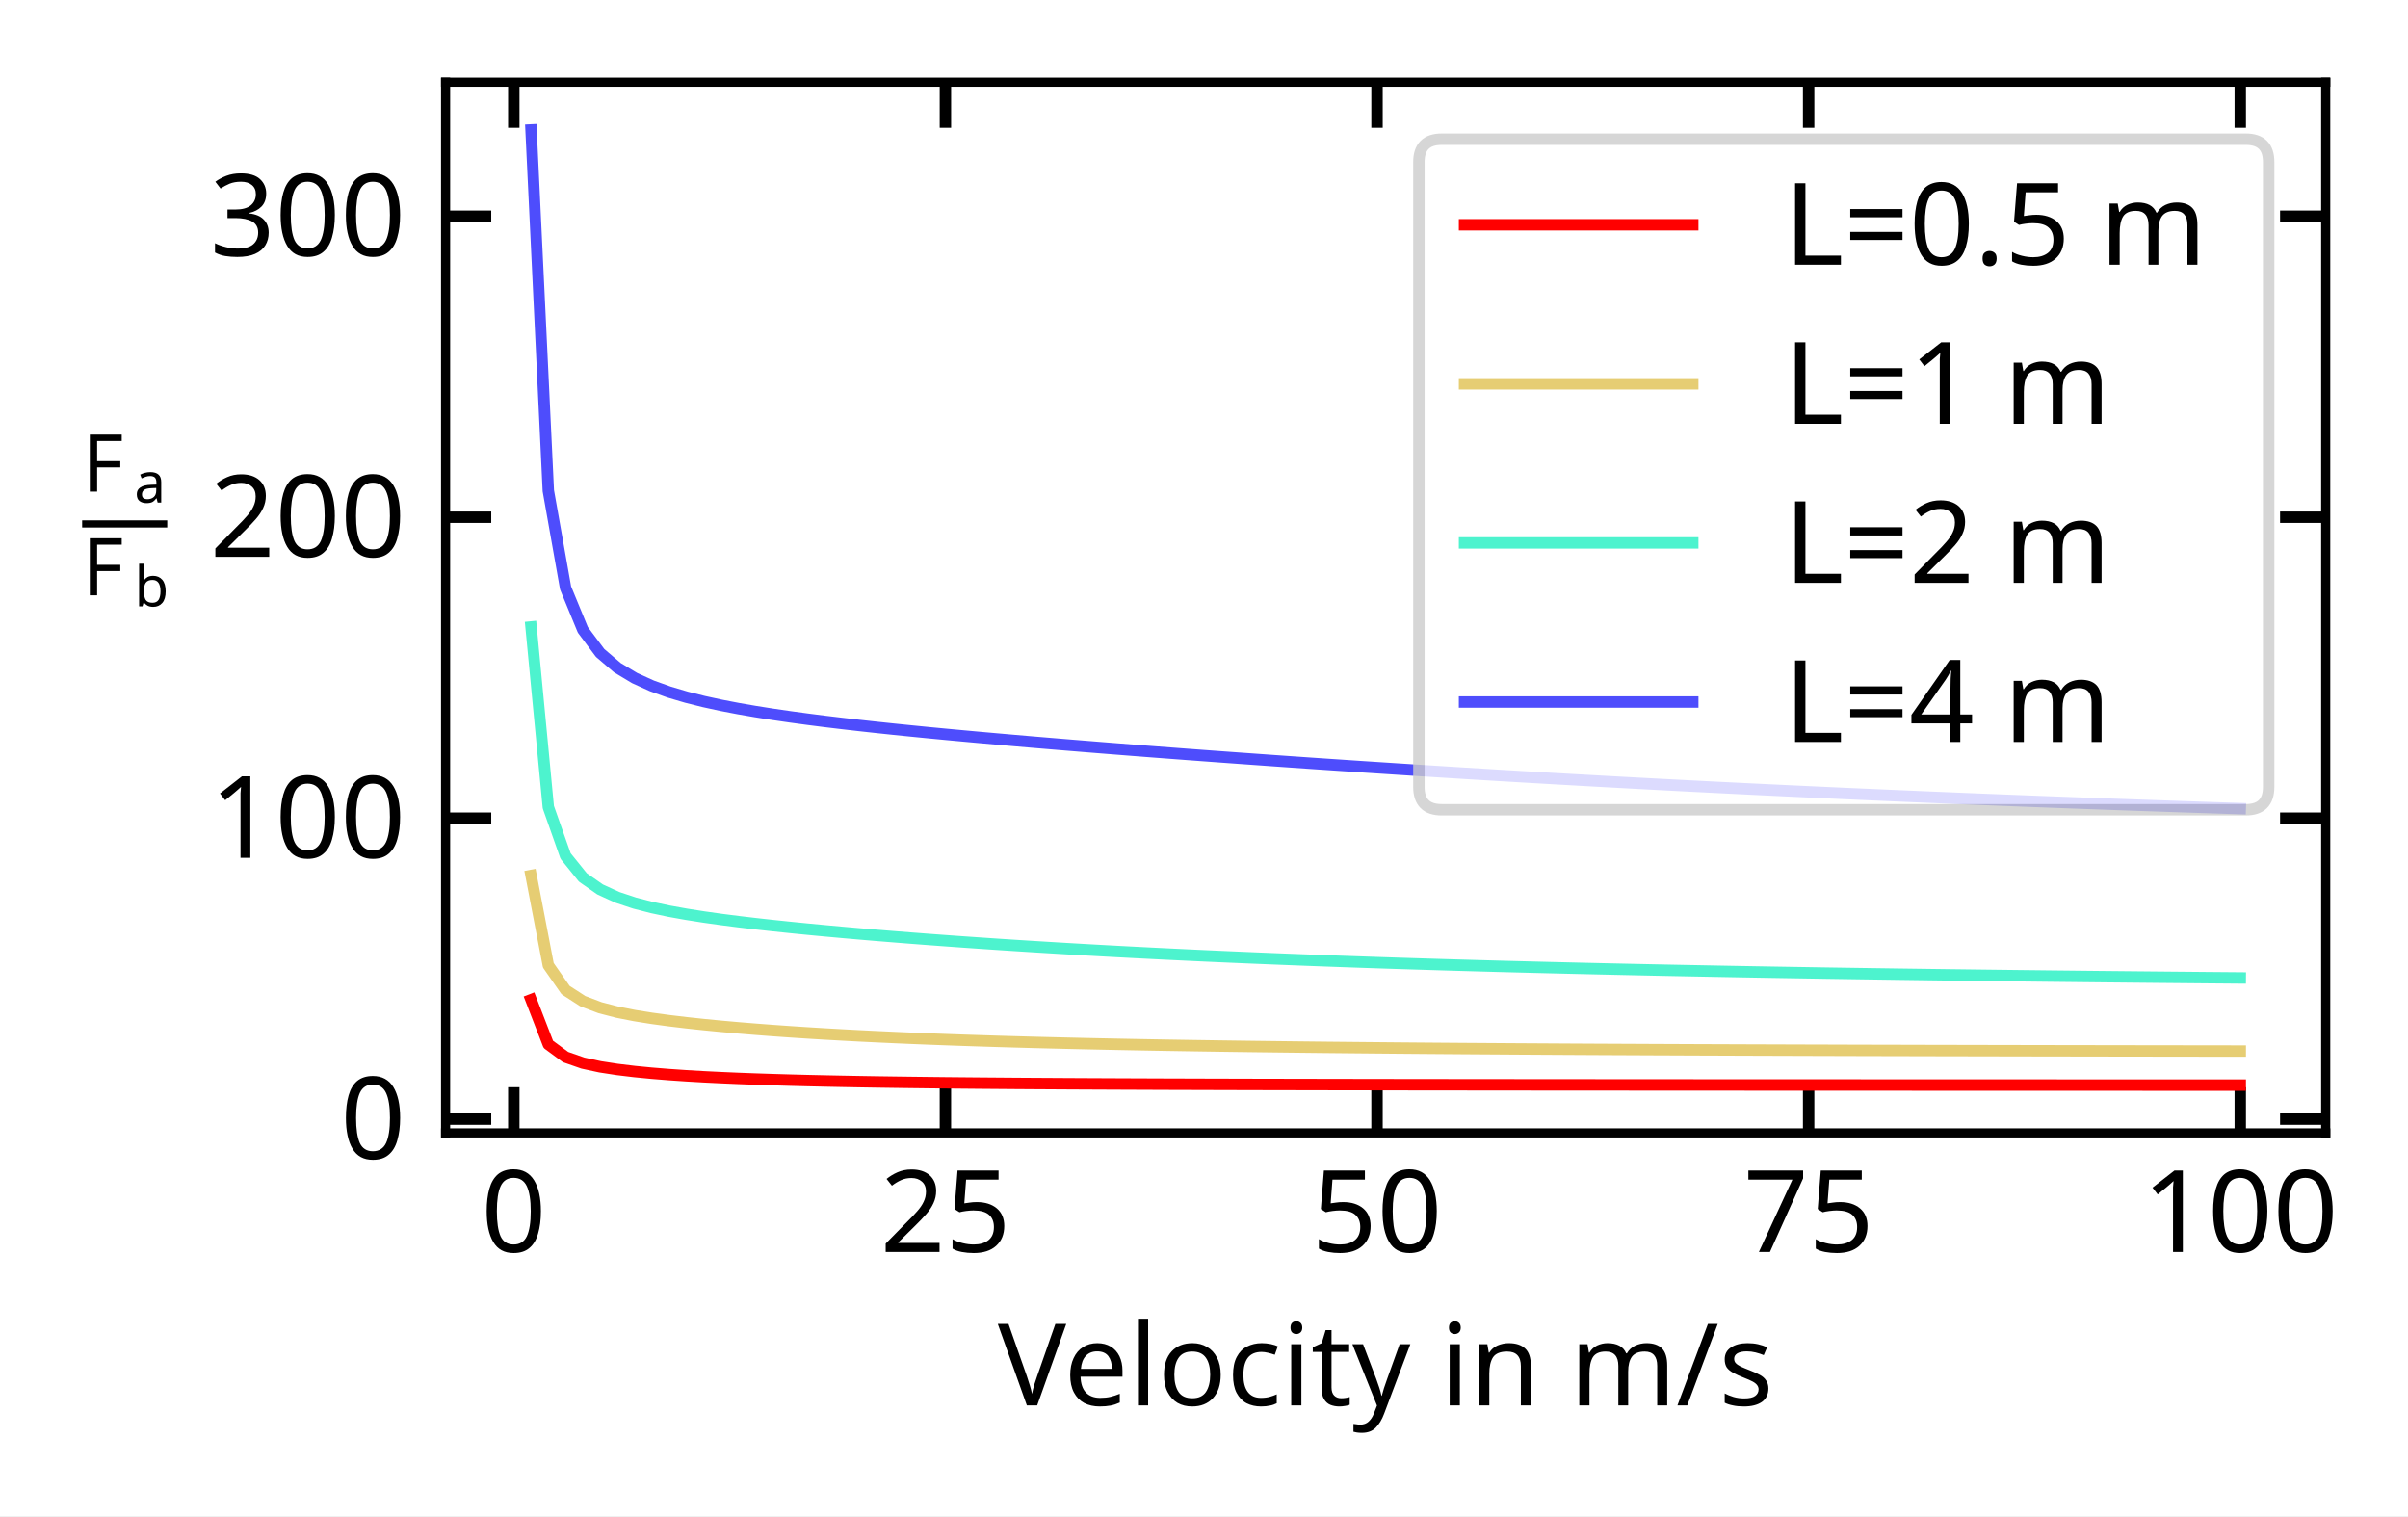
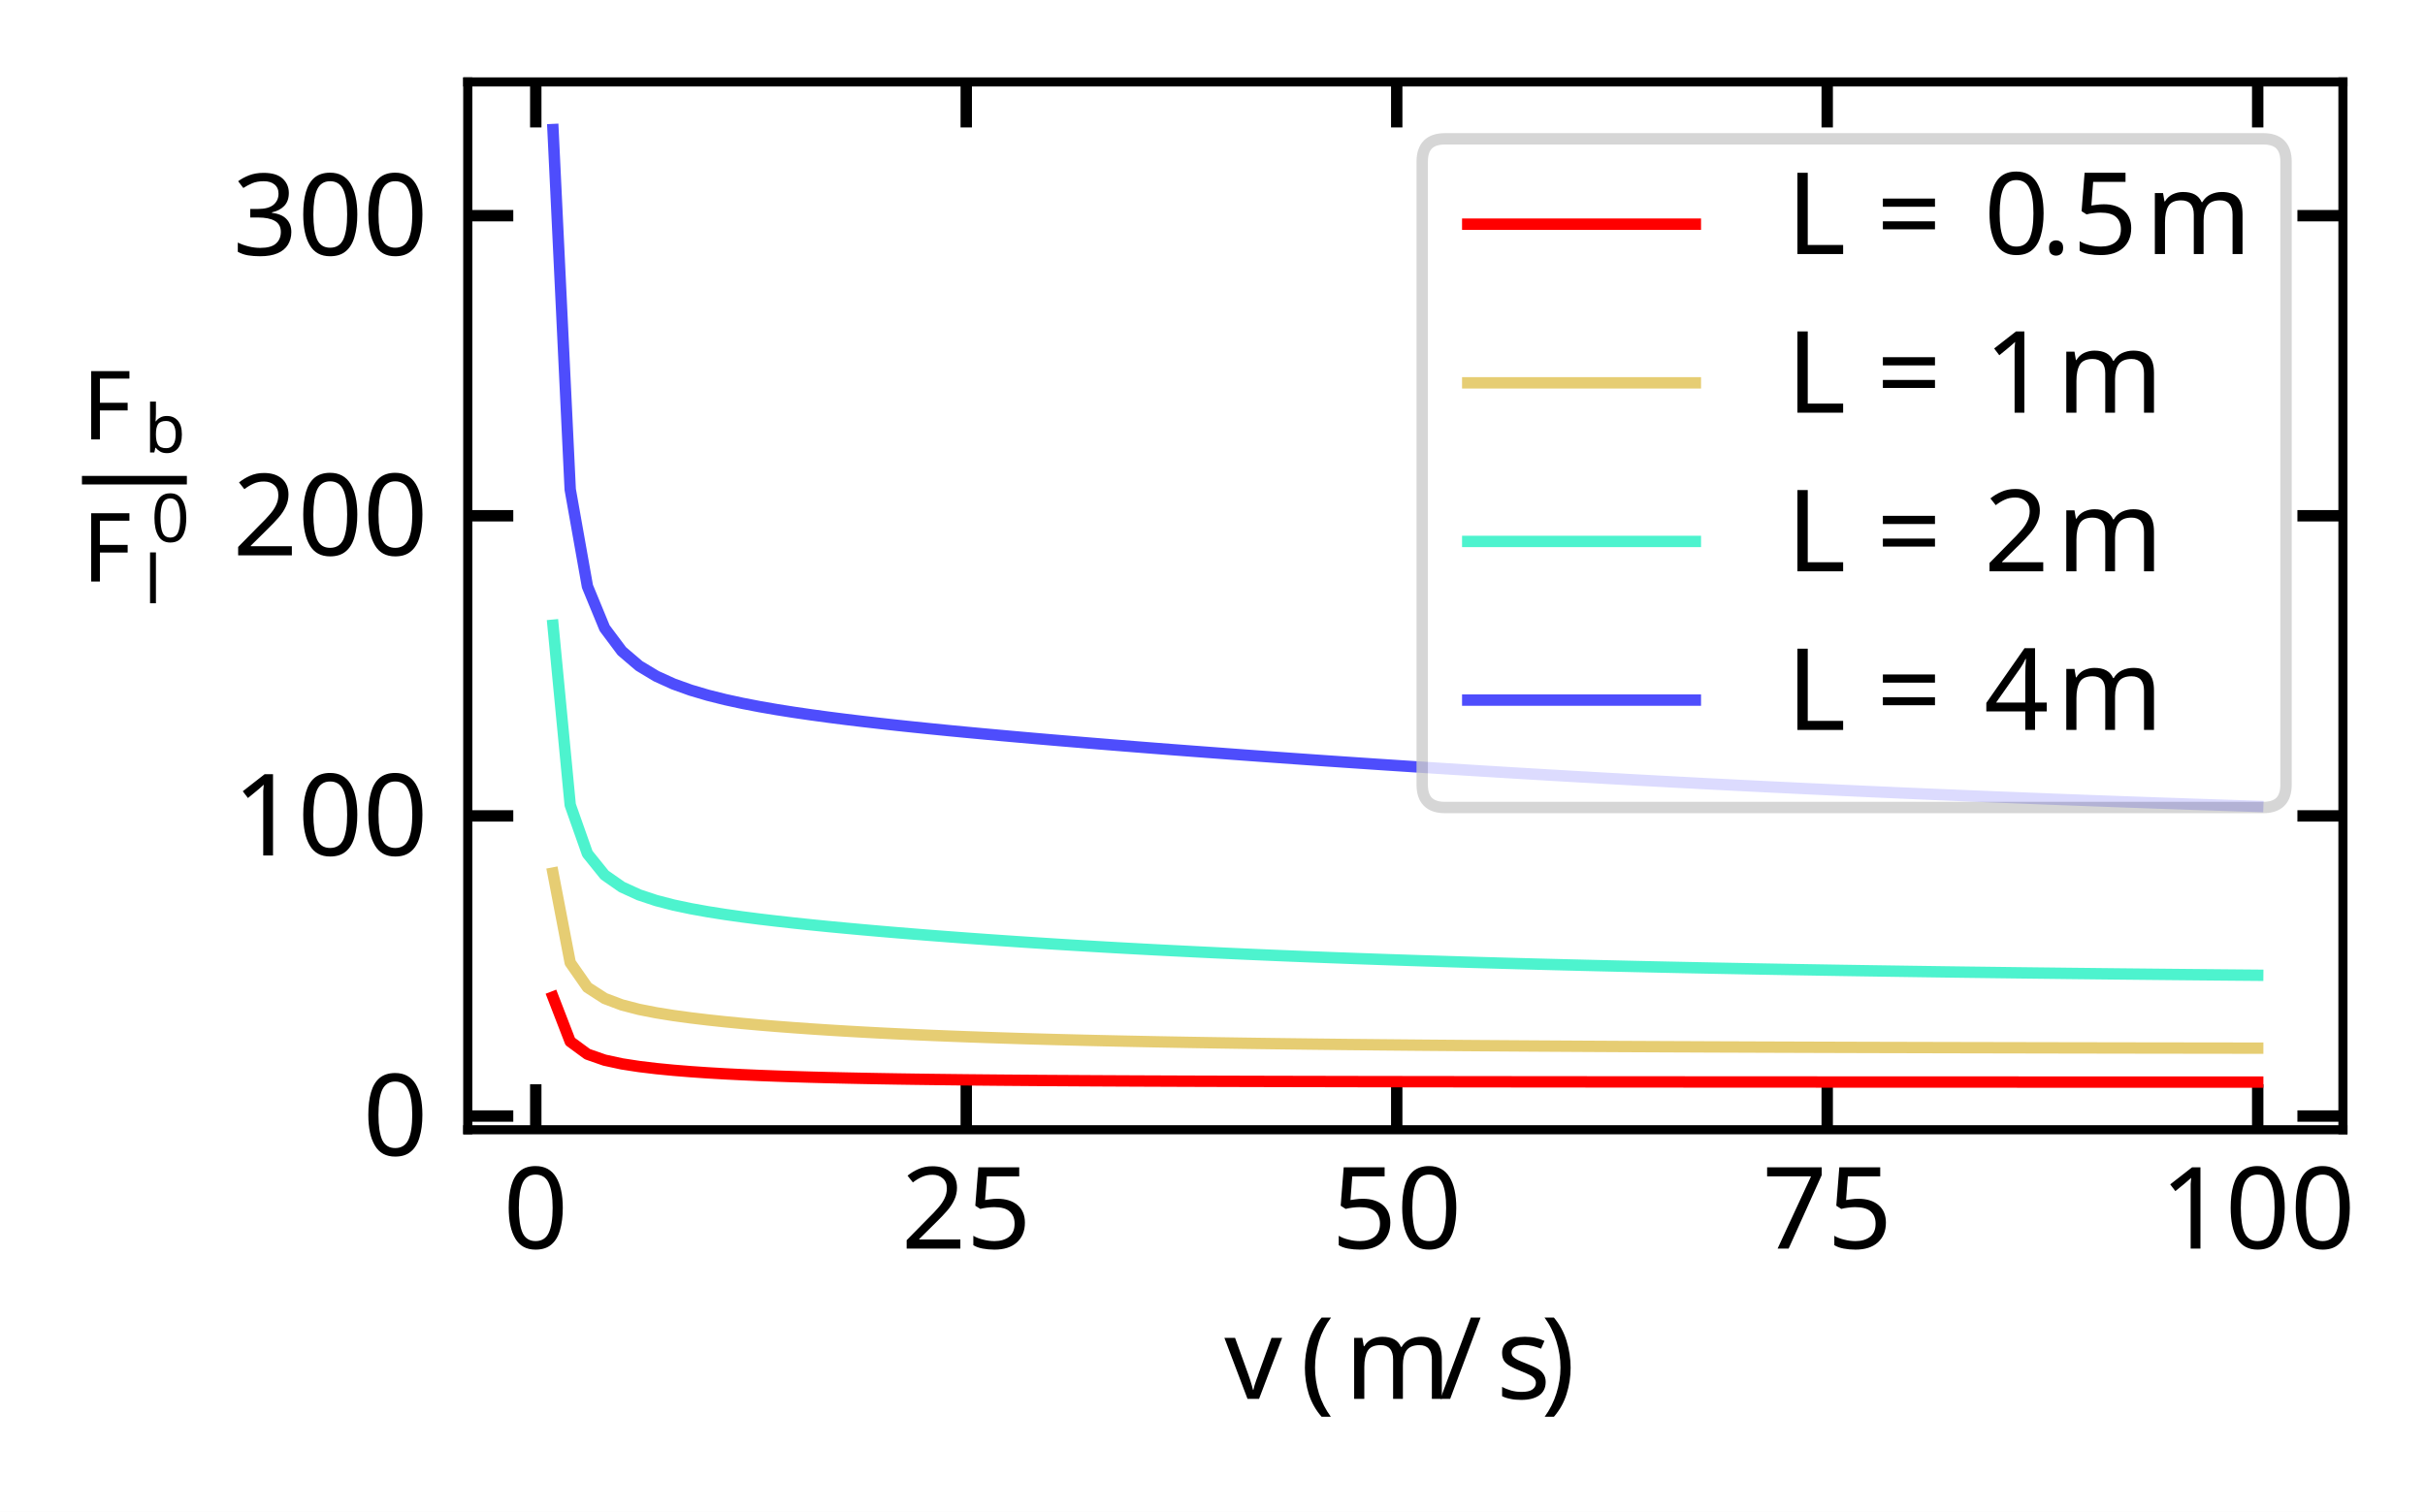
- <svg xmlns="http://www.w3.org/2000/svg" xmlns:xlink="http://www.w3.org/1999/xlink" width="211.025pt" height="132.863pt" viewBox="0 0 211.025 132.863" version="1.1">
+ <svg xmlns="http://www.w3.org/2000/svg" xmlns:xlink="http://www.w3.org/1999/xlink" width="213.075pt" height="132.863pt" viewBox="0 0 213.075 132.863" version="1.1">
  <defs>
    <style type="text/css">*{stroke-linejoin: round; stroke-linecap: butt}</style>
  </defs>
  <g id="figure_1">
    <g id="patch_1">
-       <path d="M 0 132.863  L 211.025 132.863  L 211.025 0  L 0 0  z " style="fill: #ffffff" />
+       <path d="M 0 132.863  L 213.075 132.863  L 213.075 0  L 0 0  z " style="fill: #ffffff" />
    </g>
    <g id="axes_1">
      <g id="patch_2">
-         <path d="M 39.05 99.282  L 203.814 99.282  L 203.814 7.2  L 39.05 7.2  z " style="fill: #ffffff" />
+         <path d="M 41.1 99.282  L 205.864 99.282  L 205.864 7.2  L 41.1 7.2  z " style="fill: #ffffff" />
      </g>
      <g id="matplotlib.axis_1">
        <g id="xtick_1">
          <g id="line2d_1">
            <defs>
-               <path id="m4954f20a17" d="M 0 0  L 0 -4  " style="stroke: #000000" />
-             </defs>
-             <g>
-               <use xlink:href="#m4954f20a17" x="45.026" y="99.282" style="stroke: #000000" />
+               <path id="m10efab54a3" d="M 0 0  L 0 -4  " style="stroke: #000000" />
+             </defs>
+             <g>
+               <use xlink:href="#m10efab54a3" x="47.076" y="99.282" style="stroke: #000000" />
            </g>
          </g>
          <g id="line2d_2">
            <defs>
-               <path id="m7620660b77" d="M 0 0  L 0 4  " style="stroke: #000000" />
-             </defs>
-             <g>
-               <use xlink:href="#m7620660b77" x="45.026" y="7.2" style="stroke: #000000" />
+               <path id="m03decdb013" d="M 0 0  L 0 4  " style="stroke: #000000" />
+             </defs>
+             <g>
+               <use xlink:href="#m03decdb013" x="47.076" y="7.2" style="stroke: #000000" />
            </g>
          </g>
          <g id="text_1">
-             <text style="font-size: 10px; font-family: 'NewComputerModern'; text-anchor: middle" x="45.026" y="109.722" transform="rotate(-0 45.02628 109.7223)">0</text>
+             <text style="font-size: 10px; font-family: 'NewComputerModern'; text-anchor: middle" x="47.076" y="109.722" transform="rotate(-0 47.07628 109.7223)">0</text>
          </g>
        </g>
        <g id="xtick_2">
          <g id="line2d_3">
            <g>
-               <use xlink:href="#m4954f20a17" x="82.851" y="99.282" style="stroke: #000000" />
+               <use xlink:href="#m10efab54a3" x="84.901" y="99.282" style="stroke: #000000" />
            </g>
          </g>
          <g id="line2d_4">
            <g>
-               <use xlink:href="#m7620660b77" x="82.851" y="7.2" style="stroke: #000000" />
+               <use xlink:href="#m03decdb013" x="84.901" y="7.2" style="stroke: #000000" />
            </g>
          </g>
          <g id="text_2">
-             <text style="font-size: 10px; font-family: 'NewComputerModern'; text-anchor: middle" x="82.851" y="109.722" transform="rotate(-0 82.85084 109.7223)">25</text>
+             <text style="font-size: 10px; font-family: 'NewComputerModern'; text-anchor: middle" x="84.901" y="109.722" transform="rotate(-0 84.90084 109.7223)">25</text>
          </g>
        </g>
        <g id="xtick_3">
          <g id="line2d_5">
            <g>
-               <use xlink:href="#m4954f20a17" x="120.675" y="99.282" style="stroke: #000000" />
+               <use xlink:href="#m10efab54a3" x="122.725" y="99.282" style="stroke: #000000" />
            </g>
          </g>
          <g id="line2d_6">
            <g>
-               <use xlink:href="#m7620660b77" x="120.675" y="7.2" style="stroke: #000000" />
+               <use xlink:href="#m03decdb013" x="122.725" y="7.2" style="stroke: #000000" />
            </g>
          </g>
          <g id="text_3">
-             <text style="font-size: 10px; font-family: 'NewComputerModern'; text-anchor: middle" x="120.675" y="109.722" transform="rotate(-0 120.6754 109.7223)">50</text>
+             <text style="font-size: 10px; font-family: 'NewComputerModern'; text-anchor: middle" x="122.725" y="109.722" transform="rotate(-0 122.7254 109.7223)">50</text>
          </g>
        </g>
        <g id="xtick_4">
          <g id="line2d_7">
            <g>
-               <use xlink:href="#m4954f20a17" x="158.5" y="99.282" style="stroke: #000000" />
+               <use xlink:href="#m10efab54a3" x="160.55" y="99.282" style="stroke: #000000" />
            </g>
          </g>
          <g id="line2d_8">
            <g>
-               <use xlink:href="#m7620660b77" x="158.5" y="7.2" style="stroke: #000000" />
+               <use xlink:href="#m03decdb013" x="160.55" y="7.2" style="stroke: #000000" />
            </g>
          </g>
          <g id="text_4">
-             <text style="font-size: 10px; font-family: 'NewComputerModern'; text-anchor: middle" x="158.5" y="109.722" transform="rotate(-0 158.5 109.7223)">75</text>
+             <text style="font-size: 10px; font-family: 'NewComputerModern'; text-anchor: middle" x="160.55" y="109.722" transform="rotate(-0 160.55 109.7223)">75</text>
          </g>
        </g>
        <g id="xtick_5">
          <g id="line2d_9">
            <g>
-               <use xlink:href="#m4954f20a17" x="196.325" y="99.282" style="stroke: #000000" />
+               <use xlink:href="#m10efab54a3" x="198.375" y="99.282" style="stroke: #000000" />
            </g>
          </g>
          <g id="line2d_10">
            <g>
-               <use xlink:href="#m7620660b77" x="196.325" y="7.2" style="stroke: #000000" />
+               <use xlink:href="#m03decdb013" x="198.375" y="7.2" style="stroke: #000000" />
            </g>
          </g>
          <g id="text_5">
-             <text style="font-size: 10px; font-family: 'NewComputerModern'; text-anchor: middle" x="196.325" y="109.722" transform="rotate(-0 196.3245 109.7223)">100</text>
+             <text style="font-size: 10px; font-family: 'NewComputerModern'; text-anchor: middle" x="198.375" y="109.722" transform="rotate(-0 198.3745 109.7223)">100</text>
          </g>
        </g>
        <g id="text_6">
-           <text style="font-size: 10px; font-family: 'NewComputerModern'; text-anchor: middle" x="121.432" y="123.163" transform="rotate(-0 121.4319 123.1629)">Velocity in m/s</text>
+           <g transform="translate(107.5819 123.1629)">
+             <text>
+               <tspan x="0" y="-0.234" style="font-size: 10px; font-family: 'NewComputerModern Math'">v</tspan>
+               <tspan x="6.668" y="-0.234" style="font-size: 10px; font-family: 'NewComputerModern Math'">(</tspan>
+               <tspan x="10.558" y="-0.234" style="font-size: 10px; font-family: 'NewComputerModern Math'">m</tspan>
+               <tspan x="18.888" y="-0.234" style="font-size: 10px; font-family: 'NewComputerModern Math'">/</tspan>
+               <tspan x="23.888" y="-0.234" style="font-size: 10px; font-family: 'NewComputerModern Math'">s</tspan>
+               <tspan x="27.828" y="-0.234" style="font-size: 10px; font-family: 'NewComputerModern Math'">)</tspan>
+             </text>
+           </g>
        </g>
      </g>
      <g id="matplotlib.axis_2">
        <g id="ytick_1">
          <g id="line2d_11">
            <defs>
-               <path id="mbffdbc1b56" d="M 0 0  L 4 0  " style="stroke: #000000" />
-             </defs>
-             <g>
-               <use xlink:href="#mbffdbc1b56" x="39.05" y="98.076" style="stroke: #000000" />
+               <path id="mae13fb648f" d="M 0 0  L 4 0  " style="stroke: #000000" />
+             </defs>
+             <g>
+               <use xlink:href="#mae13fb648f" x="41.1" y="98.076" style="stroke: #000000" />
            </g>
          </g>
          <g id="line2d_12">
            <defs>
-               <path id="mef7782302b" d="M 0 0  L -4 0  " style="stroke: #000000" />
-             </defs>
-             <g>
-               <use xlink:href="#mef7782302b" x="203.814" y="98.076" style="stroke: #000000" />
+               <path id="m1623877716" d="M 0 0  L -4 0  " style="stroke: #000000" />
+             </defs>
+             <g>
+               <use xlink:href="#m1623877716" x="205.864" y="98.076" style="stroke: #000000" />
            </g>
          </g>
          <g id="text_7">
-             <text style="font-size: 10px; font-family: 'NewComputerModern'; text-anchor: end" x="35.55" y="101.547" transform="rotate(-0 35.55 101.5465)">0</text>
+             <text style="font-size: 10px; font-family: 'NewComputerModern'; text-anchor: end" x="37.6" y="101.547" transform="rotate(-0 37.6 101.5465)">0</text>
          </g>
        </g>
        <g id="ytick_2">
          <g id="line2d_13">
            <g>
-               <use xlink:href="#mbffdbc1b56" x="39.05" y="71.702" style="stroke: #000000" />
+               <use xlink:href="#mae13fb648f" x="41.1" y="71.702" style="stroke: #000000" />
            </g>
          </g>
          <g id="line2d_14">
            <g>
-               <use xlink:href="#mef7782302b" x="203.814" y="71.702" style="stroke: #000000" />
+               <use xlink:href="#m1623877716" x="205.864" y="71.702" style="stroke: #000000" />
            </g>
          </g>
          <g id="text_8">
-             <text style="font-size: 10px; font-family: 'NewComputerModern'; text-anchor: end" x="35.55" y="75.173" transform="rotate(-0 35.55 75.17255)">100</text>
+             <text style="font-size: 10px; font-family: 'NewComputerModern'; text-anchor: end" x="37.6" y="75.173" transform="rotate(-0 37.6 75.17255)">100</text>
          </g>
        </g>
        <g id="ytick_3">
          <g id="line2d_15">
            <g>
-               <use xlink:href="#mbffdbc1b56" x="39.05" y="45.328" style="stroke: #000000" />
+               <use xlink:href="#mae13fb648f" x="41.1" y="45.328" style="stroke: #000000" />
            </g>
          </g>
          <g id="line2d_16">
            <g>
-               <use xlink:href="#mef7782302b" x="203.814" y="45.328" style="stroke: #000000" />
+               <use xlink:href="#m1623877716" x="205.864" y="45.328" style="stroke: #000000" />
            </g>
          </g>
          <g id="text_9">
-             <text style="font-size: 10px; font-family: 'NewComputerModern'; text-anchor: end" x="35.55" y="48.799" transform="rotate(-0 35.55 48.79855)">200</text>
+             <text style="font-size: 10px; font-family: 'NewComputerModern'; text-anchor: end" x="37.6" y="48.799" transform="rotate(-0 37.6 48.79855)">200</text>
          </g>
        </g>
        <g id="ytick_4">
          <g id="line2d_17">
            <g>
-               <use xlink:href="#mbffdbc1b56" x="39.05" y="18.954" style="stroke: #000000" />
+               <use xlink:href="#mae13fb648f" x="41.1" y="18.954" style="stroke: #000000" />
            </g>
          </g>
          <g id="line2d_18">
            <g>
-               <use xlink:href="#mef7782302b" x="203.814" y="18.954" style="stroke: #000000" />
+               <use xlink:href="#m1623877716" x="205.864" y="18.954" style="stroke: #000000" />
            </g>
          </g>
          <g id="text_10">
-             <text style="font-size: 10px; font-family: 'NewComputerModern'; text-anchor: end" x="35.55" y="22.425" transform="rotate(-0 35.55 22.42455)">300</text>
+             <text style="font-size: 10px; font-family: 'NewComputerModern'; text-anchor: end" x="37.6" y="22.425" transform="rotate(-0 37.6 22.42455)">300</text>
          </g>
        </g>
        <g id="text_11">
-           <g transform="translate(7.2 48.14085)">
-             <text>
-               <tspan x="0" y="-5.056" style="font-size: 7px; font-family: 'NewComputerModern Math'">F</tspan>
-               <tspan x="0" y="4.031" style="font-size: 7px; font-family: 'NewComputerModern Math'">F</tspan>
-               <tspan x="4.571" y="-4.092" style="font-size: 4.9px; font-family: 'NewComputerModern Math'">a</tspan>
-               <tspan x="4.571" y="4.995" style="font-size: 4.9px; font-family: 'NewComputerModern Math'">b</tspan>
-               <tspan x="8.706" y="-0.155" style="font-size: 10px; font-family: 'NewComputerModern'"> </tspan>
-               <tspan x="12.036" y="-0.155" style="font-size: 10px; font-family: 'NewComputerModern'"> </tspan>
-               <tspan x="15.366" y="-0.155" style="font-size: 10px; font-family: 'NewComputerModern'"> </tspan>
-             </text>
-             <rect x="0" y="-2.538" width="7.456" height="0.625" />
+           <g transform="translate(7.2 44.72085)">
+             <text>
+               <tspan x="0" y="-6.105" style="font-size: 8.4px; font-family: 'NewComputerModern Math'">F</tspan>
+               <tspan x="0" y="6.384" style="font-size: 8.4px; font-family: 'NewComputerModern Math'">F</tspan>
+               <tspan x="5.485" y="-4.96" style="font-size: 5.88px; font-family: 'NewComputerModern Math'">b</tspan>
+               <tspan x="5.485" y="8.293" style="font-size: 5.88px; font-family: 'NewComputerModern Math'">l</tspan>
+               <tspan x="6.088" y="2.894" style="font-size: 5.88px; font-family: 'NewComputerModern Math'">0</tspan>
+               <tspan x="10.719" y="-0.265" style="font-size: 12px; font-family: 'NewComputerModern'"> </tspan>
+               <tspan x="14.715" y="-0.265" style="font-size: 12px; font-family: 'NewComputerModern'"> </tspan>
+               <tspan x="18.711" y="-0.265" style="font-size: 12px; font-family: 'NewComputerModern'"> </tspan>
+             </text>
+             <rect x="0" y="-2.898" width="9.219" height="0.75" />
          </g>
        </g>
      </g>
      <g id="line2d_19">
-         <path d="M 46.539 87.615  L 48.052 91.527  L 49.565 92.639  L 51.078 93.166  L 52.591 93.493  L 54.104 93.726  L 55.617 93.908  L 57.13 94.055  L 58.643 94.177  L 60.156 94.281  L 61.669 94.369  L 63.182 94.444  L 64.695 94.51  L 66.208 94.567  L 67.721 94.617  L 69.234 94.662  L 70.747 94.701  L 72.26 94.735  L 73.773 94.766  L 75.286 94.794  L 76.799 94.819  L 78.312 94.841  L 79.825 94.861  L 81.338 94.879  L 82.851 94.896  L 84.364 94.91  L 85.877 94.924  L 87.39 94.936  L 88.903 94.948  L 90.416 94.958  L 91.929 94.967  L 93.442 94.976  L 94.955 94.984  L 96.468 94.991  L 97.981 94.998  L 99.494 95.004  L 101.007 95.01  L 102.52 95.016  L 104.033 95.02  L 105.546 95.025  L 107.059 95.029  L 108.572 95.033  L 110.085 95.037  L 111.598 95.04  L 113.11 95.043  L 114.623 95.046  L 116.136 95.049  L 117.649 95.052  L 119.162 95.054  L 120.675 95.056  L 122.188 95.059  L 123.701 95.061  L 125.214 95.062  L 126.727 95.064  L 128.24 95.066  L 129.753 95.067  L 131.266 95.069  L 132.779 95.07  L 134.292 95.072  L 135.805 95.073  L 137.318 95.074  L 138.831 95.075  L 140.344 95.076  L 141.857 95.077  L 143.37 95.078  L 144.883 95.079  L 146.396 95.08  L 147.909 95.081  L 149.422 95.082  L 150.935 95.082  L 152.448 95.083  L 153.961 95.084  L 155.474 95.084  L 156.987 95.085  L 158.5 95.086  L 160.013 95.086  L 161.526 95.087  L 163.039 95.087  L 164.552 95.088  L 166.065 95.088  L 167.578 95.089  L 169.091 95.089  L 170.604 95.09  L 172.117 95.09  L 173.63 95.091  L 175.143 95.091  L 176.656 95.092  L 178.169 95.092  L 179.682 95.092  L 181.195 95.093  L 182.708 95.093  L 184.221 95.094  L 185.734 95.094  L 187.247 95.094  L 188.76 95.095  L 190.273 95.095  L 191.786 95.095  L 193.299 95.096  L 194.812 95.096  L 196.325 95.096  " clip-path="url(#pd77b42b13f)" style="fill: none; stroke: #ff0000; stroke-linecap: square" />
+         <path d="M 48.589 87.615  L 50.102 91.527  L 51.615 92.639  L 53.128 93.166  L 54.641 93.493  L 56.154 93.726  L 57.667 93.908  L 59.18 94.055  L 60.693 94.177  L 62.206 94.281  L 63.719 94.369  L 65.232 94.444  L 66.745 94.51  L 68.258 94.567  L 69.771 94.617  L 71.284 94.662  L 72.797 94.701  L 74.31 94.735  L 75.823 94.766  L 77.336 94.794  L 78.849 94.819  L 80.362 94.841  L 81.875 94.861  L 83.388 94.879  L 84.901 94.896  L 86.414 94.91  L 87.927 94.924  L 89.44 94.936  L 90.953 94.948  L 92.466 94.958  L 93.979 94.967  L 95.492 94.976  L 97.005 94.984  L 98.518 94.991  L 100.031 94.998  L 101.544 95.004  L 103.057 95.01  L 104.57 95.016  L 106.083 95.02  L 107.596 95.025  L 109.109 95.029  L 110.622 95.033  L 112.135 95.037  L 113.648 95.04  L 115.16 95.043  L 116.673 95.046  L 118.186 95.049  L 119.699 95.052  L 121.212 95.054  L 122.725 95.056  L 124.238 95.059  L 125.751 95.061  L 127.264 95.062  L 128.777 95.064  L 130.29 95.066  L 131.803 95.067  L 133.316 95.069  L 134.829 95.07  L 136.342 95.072  L 137.855 95.073  L 139.368 95.074  L 140.881 95.075  L 142.394 95.076  L 143.907 95.077  L 145.42 95.078  L 146.933 95.079  L 148.446 95.08  L 149.959 95.081  L 151.472 95.082  L 152.985 95.082  L 154.498 95.083  L 156.011 95.084  L 157.524 95.084  L 159.037 95.085  L 160.55 95.086  L 162.063 95.086  L 163.576 95.087  L 165.089 95.087  L 166.602 95.088  L 168.115 95.088  L 169.628 95.089  L 171.141 95.089  L 172.654 95.09  L 174.167 95.09  L 175.68 95.091  L 177.193 95.091  L 178.706 95.092  L 180.219 95.092  L 181.732 95.092  L 183.245 95.093  L 184.758 95.093  L 186.271 95.094  L 187.784 95.094  L 189.297 95.094  L 190.81 95.095  L 192.323 95.095  L 193.836 95.095  L 195.349 95.096  L 196.862 95.096  L 198.375 95.096  " clip-path="url(#p438505c56c)" style="fill: none; stroke: #ff0000; stroke-linecap: square" />
      </g>
      <g id="line2d_20">
-         <path d="M 46.539 76.725  L 48.052 84.596  L 49.565 86.766  L 51.078 87.743  L 52.591 88.314  L 54.104 88.706  L 55.617 89.003  L 57.13 89.245  L 58.643 89.451  L 60.156 89.632  L 61.669 89.794  L 63.182 89.941  L 64.695 90.076  L 66.208 90.2  L 67.721 90.315  L 69.234 90.422  L 70.747 90.521  L 72.26 90.613  L 73.773 90.699  L 75.286 90.78  L 76.799 90.854  L 78.312 90.924  L 79.825 90.99  L 81.338 91.051  L 82.851 91.108  L 84.364 91.162  L 85.877 91.212  L 87.39 91.26  L 88.903 91.304  L 90.416 91.346  L 91.929 91.385  L 93.442 91.422  L 94.955 91.457  L 96.468 91.49  L 97.981 91.521  L 99.494 91.551  L 101.007 91.579  L 102.52 91.605  L 104.033 91.63  L 105.546 91.653  L 107.059 91.676  L 108.572 91.697  L 110.085 91.717  L 111.598 91.736  L 113.11 91.754  L 114.623 91.771  L 116.136 91.788  L 117.649 91.803  L 119.162 91.818  L 120.675 91.832  L 122.188 91.846  L 123.701 91.859  L 125.214 91.871  L 126.727 91.883  L 128.24 91.894  L 129.753 91.904  L 131.266 91.914  L 132.779 91.924  L 134.292 91.933  L 135.805 91.942  L 137.318 91.951  L 138.831 91.959  L 140.344 91.967  L 141.857 91.974  L 143.37 91.981  L 144.883 91.988  L 146.396 91.994  L 147.909 92.001  L 149.422 92.007  L 150.935 92.012  L 152.448 92.018  L 153.961 92.023  L 155.474 92.028  L 156.987 92.033  L 158.5 92.038  L 160.013 92.042  L 161.526 92.047  L 163.039 92.051  L 164.552 92.055  L 166.065 92.058  L 167.578 92.062  L 169.091 92.066  L 170.604 92.069  L 172.117 92.072  L 173.63 92.075  L 175.143 92.078  L 176.656 92.081  L 178.169 92.084  L 179.682 92.087  L 181.195 92.089  L 182.708 92.092  L 184.221 92.094  L 185.734 92.097  L 187.247 92.099  L 188.76 92.101  L 190.273 92.103  L 191.786 92.105  L 193.299 92.107  L 194.812 92.109  L 196.325 92.111  " clip-path="url(#pd77b42b13f)" style="fill: none; stroke: #e6cd73; stroke-linecap: square" />
+         <path d="M 48.589 76.725  L 50.102 84.596  L 51.615 86.766  L 53.128 87.743  L 54.641 88.314  L 56.154 88.706  L 57.667 89.003  L 59.18 89.245  L 60.693 89.451  L 62.206 89.632  L 63.719 89.794  L 65.232 89.941  L 66.745 90.076  L 68.258 90.2  L 69.771 90.315  L 71.284 90.422  L 72.797 90.521  L 74.31 90.613  L 75.823 90.699  L 77.336 90.78  L 78.849 90.854  L 80.362 90.924  L 81.875 90.99  L 83.388 91.051  L 84.901 91.108  L 86.414 91.162  L 87.927 91.212  L 89.44 91.26  L 90.953 91.304  L 92.466 91.346  L 93.979 91.385  L 95.492 91.422  L 97.005 91.457  L 98.518 91.49  L 100.031 91.521  L 101.544 91.551  L 103.057 91.579  L 104.57 91.605  L 106.083 91.63  L 107.596 91.653  L 109.109 91.676  L 110.622 91.697  L 112.135 91.717  L 113.648 91.736  L 115.16 91.754  L 116.673 91.771  L 118.186 91.788  L 119.699 91.803  L 121.212 91.818  L 122.725 91.832  L 124.238 91.846  L 125.751 91.859  L 127.264 91.871  L 128.777 91.883  L 130.29 91.894  L 131.803 91.904  L 133.316 91.914  L 134.829 91.924  L 136.342 91.933  L 137.855 91.942  L 139.368 91.951  L 140.881 91.959  L 142.394 91.967  L 143.907 91.974  L 145.42 91.981  L 146.933 91.988  L 148.446 91.994  L 149.959 92.001  L 151.472 92.007  L 152.985 92.012  L 154.498 92.018  L 156.011 92.023  L 157.524 92.028  L 159.037 92.033  L 160.55 92.038  L 162.063 92.042  L 163.576 92.047  L 165.089 92.051  L 166.602 92.055  L 168.115 92.058  L 169.628 92.062  L 171.141 92.066  L 172.654 92.069  L 174.167 92.072  L 175.68 92.075  L 177.193 92.078  L 178.706 92.081  L 180.219 92.084  L 181.732 92.087  L 183.245 92.089  L 184.758 92.092  L 186.271 92.094  L 187.784 92.097  L 189.297 92.099  L 190.81 92.101  L 192.323 92.103  L 193.836 92.105  L 195.349 92.107  L 196.862 92.109  L 198.375 92.111  " clip-path="url(#p438505c56c)" style="fill: none; stroke: #e6cd73; stroke-linecap: square" />
      </g>
      <g id="line2d_21">
-         <path d="M 46.539 54.945  L 48.052 70.734  L 49.565 75.019  L 51.078 76.895  L 52.591 77.95  L 54.104 78.642  L 55.617 79.144  L 57.13 79.534  L 58.643 79.854  L 60.156 80.125  L 61.669 80.363  L 63.182 80.576  L 64.695 80.77  L 66.208 80.949  L 67.721 81.117  L 69.234 81.275  L 70.747 81.426  L 72.26 81.569  L 73.773 81.707  L 75.286 81.84  L 76.799 81.968  L 78.312 82.091  L 79.825 82.211  L 81.338 82.327  L 82.851 82.439  L 84.364 82.548  L 85.877 82.653  L 87.39 82.756  L 88.903 82.855  L 90.416 82.951  L 91.929 83.044  L 93.442 83.135  L 94.955 83.223  L 96.468 83.308  L 97.981 83.39  L 99.494 83.47  L 101.007 83.547  L 102.52 83.622  L 104.033 83.695  L 105.546 83.766  L 107.059 83.834  L 108.572 83.9  L 110.085 83.964  L 111.598 84.026  L 113.11 84.086  L 114.623 84.145  L 116.136 84.201  L 117.649 84.256  L 119.162 84.309  L 120.675 84.361  L 122.188 84.411  L 123.701 84.459  L 125.214 84.506  L 126.727 84.552  L 128.24 84.596  L 129.753 84.639  L 131.266 84.681  L 132.779 84.721  L 134.292 84.76  L 135.805 84.798  L 137.318 84.835  L 138.831 84.871  L 140.344 84.906  L 141.857 84.94  L 143.37 84.973  L 144.883 85.005  L 146.396 85.036  L 147.909 85.066  L 149.422 85.095  L 150.935 85.124  L 152.448 85.152  L 153.961 85.179  L 155.474 85.205  L 156.987 85.23  L 158.5 85.255  L 160.013 85.28  L 161.526 85.303  L 163.039 85.326  L 164.552 85.348  L 166.065 85.37  L 167.578 85.391  L 169.091 85.412  L 170.604 85.432  L 172.117 85.451  L 173.63 85.47  L 175.143 85.489  L 176.656 85.507  L 178.169 85.524  L 179.682 85.542  L 181.195 85.558  L 182.708 85.575  L 184.221 85.591  L 185.734 85.606  L 187.247 85.621  L 188.76 85.636  L 190.273 85.65  L 191.786 85.664  L 193.299 85.678  L 194.812 85.691  L 196.325 85.704  " clip-path="url(#pd77b42b13f)" style="fill: none; stroke: #4df3ce; stroke-linecap: square" />
+         <path d="M 48.589 54.945  L 50.102 70.734  L 51.615 75.019  L 53.128 76.895  L 54.641 77.95  L 56.154 78.642  L 57.667 79.144  L 59.18 79.534  L 60.693 79.854  L 62.206 80.125  L 63.719 80.363  L 65.232 80.576  L 66.745 80.77  L 68.258 80.949  L 69.771 81.117  L 71.284 81.275  L 72.797 81.426  L 74.31 81.569  L 75.823 81.707  L 77.336 81.84  L 78.849 81.968  L 80.362 82.091  L 81.875 82.211  L 83.388 82.327  L 84.901 82.439  L 86.414 82.548  L 87.927 82.653  L 89.44 82.756  L 90.953 82.855  L 92.466 82.951  L 93.979 83.044  L 95.492 83.135  L 97.005 83.223  L 98.518 83.308  L 100.031 83.39  L 101.544 83.47  L 103.057 83.547  L 104.57 83.622  L 106.083 83.695  L 107.596 83.766  L 109.109 83.834  L 110.622 83.9  L 112.135 83.964  L 113.648 84.026  L 115.16 84.086  L 116.673 84.145  L 118.186 84.201  L 119.699 84.256  L 121.212 84.309  L 122.725 84.361  L 124.238 84.411  L 125.751 84.459  L 127.264 84.506  L 128.777 84.552  L 130.29 84.596  L 131.803 84.639  L 133.316 84.681  L 134.829 84.721  L 136.342 84.76  L 137.855 84.798  L 139.368 84.835  L 140.881 84.871  L 142.394 84.906  L 143.907 84.94  L 145.42 84.973  L 146.933 85.005  L 148.446 85.036  L 149.959 85.066  L 151.472 85.095  L 152.985 85.124  L 154.498 85.152  L 156.011 85.179  L 157.524 85.205  L 159.037 85.23  L 160.55 85.255  L 162.063 85.28  L 163.576 85.303  L 165.089 85.326  L 166.602 85.348  L 168.115 85.37  L 169.628 85.391  L 171.141 85.412  L 172.654 85.432  L 174.167 85.451  L 175.68 85.47  L 177.193 85.489  L 178.706 85.507  L 180.219 85.524  L 181.732 85.542  L 183.245 85.558  L 184.758 85.575  L 186.271 85.591  L 187.784 85.606  L 189.297 85.621  L 190.81 85.636  L 192.323 85.65  L 193.836 85.664  L 195.349 85.678  L 196.862 85.691  L 198.375 85.704  " clip-path="url(#p438505c56c)" style="fill: none; stroke: #4df3ce; stroke-linecap: square" />
      </g>
      <g id="line2d_22">
-         <path d="M 46.539 11.386  L 48.052 43.01  L 49.565 51.526  L 51.078 55.198  L 52.591 57.221  L 54.104 58.513  L 55.617 59.424  L 57.13 60.11  L 58.643 60.653  L 60.156 61.1  L 61.669 61.479  L 63.182 61.808  L 64.695 62.1  L 66.208 62.362  L 67.721 62.601  L 69.234 62.821  L 70.747 63.027  L 72.26 63.22  L 73.773 63.402  L 75.286 63.576  L 76.799 63.743  L 78.312 63.903  L 79.825 64.057  L 81.338 64.207  L 82.851 64.352  L 84.364 64.493  L 85.877 64.631  L 87.39 64.766  L 88.903 64.899  L 90.416 65.029  L 91.929 65.156  L 93.442 65.282  L 94.955 65.405  L 96.468 65.527  L 97.981 65.647  L 99.494 65.766  L 101.007 65.883  L 102.52 65.998  L 104.033 66.112  L 105.546 66.225  L 107.059 66.336  L 108.572 66.446  L 110.085 66.554  L 111.598 66.662  L 113.11 66.768  L 114.623 66.873  L 116.136 66.976  L 117.649 67.078  L 119.162 67.18  L 120.675 67.279  L 122.188 67.378  L 123.701 67.476  L 125.214 67.572  L 126.727 67.667  L 128.24 67.761  L 129.753 67.853  L 131.266 67.945  L 132.779 68.035  L 134.292 68.124  L 135.805 68.212  L 137.318 68.298  L 138.831 68.384  L 140.344 68.468  L 141.857 68.551  L 143.37 68.633  L 144.883 68.714  L 146.396 68.794  L 147.909 68.873  L 149.422 68.95  L 150.935 69.027  L 152.448 69.102  L 153.961 69.176  L 155.474 69.249  L 156.987 69.321  L 158.5 69.392  L 160.013 69.462  L 161.526 69.531  L 163.039 69.599  L 164.552 69.666  L 166.065 69.732  L 167.578 69.797  L 169.091 69.861  L 170.604 69.924  L 172.117 69.986  L 173.63 70.048  L 175.143 70.108  L 176.656 70.167  L 178.169 70.226  L 179.682 70.283  L 181.195 70.34  L 182.708 70.396  L 184.221 70.451  L 185.734 70.505  L 187.247 70.559  L 188.76 70.611  L 190.273 70.663  L 191.786 70.714  L 193.299 70.764  L 194.812 70.814  L 196.325 70.863  " clip-path="url(#pd77b42b13f)" style="fill: none; stroke: #4e4dfc; stroke-linecap: square" />
+         <path d="M 48.589 11.386  L 50.102 43.01  L 51.615 51.526  L 53.128 55.198  L 54.641 57.221  L 56.154 58.513  L 57.667 59.424  L 59.18 60.11  L 60.693 60.653  L 62.206 61.1  L 63.719 61.479  L 65.232 61.808  L 66.745 62.1  L 68.258 62.362  L 69.771 62.601  L 71.284 62.821  L 72.797 63.027  L 74.31 63.22  L 75.823 63.402  L 77.336 63.576  L 78.849 63.743  L 80.362 63.903  L 81.875 64.057  L 83.388 64.207  L 84.901 64.352  L 86.414 64.493  L 87.927 64.631  L 89.44 64.766  L 90.953 64.899  L 92.466 65.029  L 93.979 65.156  L 95.492 65.282  L 97.005 65.405  L 98.518 65.527  L 100.031 65.647  L 101.544 65.766  L 103.057 65.883  L 104.57 65.998  L 106.083 66.112  L 107.596 66.225  L 109.109 66.336  L 110.622 66.446  L 112.135 66.554  L 113.648 66.662  L 115.16 66.768  L 116.673 66.873  L 118.186 66.976  L 119.699 67.078  L 121.212 67.18  L 122.725 67.279  L 124.238 67.378  L 125.751 67.476  L 127.264 67.572  L 128.777 67.667  L 130.29 67.761  L 131.803 67.853  L 133.316 67.945  L 134.829 68.035  L 136.342 68.124  L 137.855 68.212  L 139.368 68.298  L 140.881 68.384  L 142.394 68.468  L 143.907 68.551  L 145.42 68.633  L 146.933 68.714  L 148.446 68.794  L 149.959 68.873  L 151.472 68.95  L 152.985 69.027  L 154.498 69.102  L 156.011 69.176  L 157.524 69.249  L 159.037 69.321  L 160.55 69.392  L 162.063 69.462  L 163.576 69.531  L 165.089 69.599  L 166.602 69.666  L 168.115 69.732  L 169.628 69.797  L 171.141 69.861  L 172.654 69.924  L 174.167 69.986  L 175.68 70.048  L 177.193 70.108  L 178.706 70.167  L 180.219 70.226  L 181.732 70.283  L 183.245 70.34  L 184.758 70.396  L 186.271 70.451  L 187.784 70.505  L 189.297 70.559  L 190.81 70.611  L 192.323 70.663  L 193.836 70.714  L 195.349 70.764  L 196.862 70.814  L 198.375 70.863  " clip-path="url(#p438505c56c)" style="fill: none; stroke: #4e4dfc; stroke-linecap: square" />
      </g>
      <g id="patch_3">
-         <path d="M 39.05 99.282  L 39.05 7.2  " style="fill: none; stroke: #000000; stroke-width: 0.8; stroke-linejoin: miter; stroke-linecap: square" />
+         <path d="M 41.1 99.282  L 41.1 7.2  " style="fill: none; stroke: #000000; stroke-width: 0.8; stroke-linejoin: miter; stroke-linecap: square" />
      </g>
      <g id="patch_4">
-         <path d="M 203.814 99.282  L 203.814 7.2  " style="fill: none; stroke: #000000; stroke-width: 0.8; stroke-linejoin: miter; stroke-linecap: square" />
+         <path d="M 205.864 99.282  L 205.864 7.2  " style="fill: none; stroke: #000000; stroke-width: 0.8; stroke-linejoin: miter; stroke-linecap: square" />
      </g>
      <g id="patch_5">
-         <path d="M 39.05 99.282  L 203.814 99.282  " style="fill: none; stroke: #000000; stroke-width: 0.8; stroke-linejoin: miter; stroke-linecap: square" />
+         <path d="M 41.1 99.282  L 205.864 99.282  " style="fill: none; stroke: #000000; stroke-width: 0.8; stroke-linejoin: miter; stroke-linecap: square" />
      </g>
      <g id="patch_6">
-         <path d="M 39.05 7.2  L 203.814 7.2  " style="fill: none; stroke: #000000; stroke-width: 0.8; stroke-linejoin: miter; stroke-linecap: square" />
+         <path d="M 41.1 7.2  L 205.864 7.2  " style="fill: none; stroke: #000000; stroke-width: 0.8; stroke-linejoin: miter; stroke-linecap: square" />
      </g>
      <g id="legend_1">
        <g id="patch_7">
-           <path d="M 126.345 70.963  L 196.814 70.963  Q 198.814 70.963 198.814 68.963  L 198.814 14.2  Q 198.814 12.2 196.814 12.2  L 126.345 12.2  Q 124.345 12.2 124.345 14.2  L 124.345 68.963  Q 124.345 70.963 126.345 70.963  z " style="fill: #ffffff; opacity: 0.8; stroke: #cccccc; stroke-linejoin: miter" />
+           <path d="M 126.964 70.963  L 198.864 70.963  Q 200.864 70.963 200.864 68.963  L 200.864 14.2  Q 200.864 12.2 198.864 12.2  L 126.964 12.2  Q 124.964 12.2 124.964 14.2  L 124.964 68.963  Q 124.964 70.963 126.964 70.963  z " style="fill: #ffffff; opacity: 0.8; stroke: #cccccc; stroke-linejoin: miter" />
        </g>
        <g id="line2d_23">
-           <path d="M 128.345 19.7  L 138.345 19.7  L 148.345 19.7  " style="fill: none; stroke: #ff0000; stroke-linecap: square" />
+           <path d="M 128.964 19.7  L 138.964 19.7  L 148.964 19.7  " style="fill: none; stroke: #ff0000; stroke-linecap: square" />
        </g>
        <g id="text_12">
-           <text style="font-size: 10px; font-family: 'NewComputerModern'; text-anchor: start" x="156.345" y="23.2" transform="rotate(-0 156.345 23.2)">L=0.5 m</text>
+           <g transform="translate(156.9638 23.2)">
+             <text>
+               <tspan x="0" y="-0.875" style="font-size: 10px; font-family: 'NewComputerModern Math'">L</tspan>
+               <tspan x="7.916" y="-0.875" style="font-size: 10px; font-family: 'NewComputerModern Math'">=</tspan>
+               <tspan x="17.362" y="-0.875" style="font-size: 10px; font-family: 'NewComputerModern Math'">0</tspan>
+               <tspan x="22.362" y="-0.875" style="font-size: 10px; font-family: 'NewComputerModern Math'">.</tspan>
+               <tspan x="25.142" y="-0.875" style="font-size: 10px; font-family: 'NewComputerModern Math'">5</tspan>
+               <tspan x="31.53" y="-0.875" style="font-size: 10px; font-family: 'NewComputerModern Math'">m</tspan>
+             </text>
+           </g>
        </g>
        <g id="line2d_24">
-           <path d="M 128.345 33.641  L 138.345 33.641  L 148.345 33.641  " style="fill: none; stroke: #e6cd73; stroke-linecap: square" />
+           <path d="M 128.964 33.641  L 138.964 33.641  L 148.964 33.641  " style="fill: none; stroke: #e6cd73; stroke-linecap: square" />
        </g>
        <g id="text_13">
-           <text style="font-size: 10px; font-family: 'NewComputerModern'; text-anchor: start" x="156.345" y="37.141" transform="rotate(-0 156.345 37.14062)">L=1 m</text>
+           <g transform="translate(156.9638 37.14062)">
+             <text>
+               <tspan x="0" y="-0.875" style="font-size: 10px; font-family: 'NewComputerModern Math'">L</tspan>
+               <tspan x="7.916" y="-0.875" style="font-size: 10px; font-family: 'NewComputerModern Math'">=</tspan>
+               <tspan x="17.362" y="-0.875" style="font-size: 10px; font-family: 'NewComputerModern Math'">1</tspan>
+               <tspan x="23.75" y="-0.875" style="font-size: 10px; font-family: 'NewComputerModern Math'">m</tspan>
+             </text>
+           </g>
        </g>
        <g id="line2d_25">
-           <path d="M 128.345 47.581  L 138.345 47.581  L 148.345 47.581  " style="fill: none; stroke: #4df3ce; stroke-linecap: square" />
+           <path d="M 128.964 47.581  L 138.964 47.581  L 148.964 47.581  " style="fill: none; stroke: #4df3ce; stroke-linecap: square" />
        </g>
        <g id="text_14">
-           <text style="font-size: 10px; font-family: 'NewComputerModern'; text-anchor: start" x="156.345" y="51.081" transform="rotate(-0 156.345 51.08125)">L=2 m</text>
+           <g transform="translate(156.9638 51.08125)">
+             <text>
+               <tspan x="0" y="-0.875" style="font-size: 10px; font-family: 'NewComputerModern Math'">L</tspan>
+               <tspan x="7.916" y="-0.875" style="font-size: 10px; font-family: 'NewComputerModern Math'">=</tspan>
+               <tspan x="17.362" y="-0.875" style="font-size: 10px; font-family: 'NewComputerModern Math'">2</tspan>
+               <tspan x="23.75" y="-0.875" style="font-size: 10px; font-family: 'NewComputerModern Math'">m</tspan>
+             </text>
+           </g>
        </g>
        <g id="line2d_26">
-           <path d="M 128.345 61.522  L 138.345 61.522  L 148.345 61.522  " style="fill: none; stroke: #4e4dfc; stroke-linecap: square" />
+           <path d="M 128.964 61.522  L 138.964 61.522  L 148.964 61.522  " style="fill: none; stroke: #4e4dfc; stroke-linecap: square" />
        </g>
        <g id="text_15">
-           <text style="font-size: 10px; font-family: 'NewComputerModern'; text-anchor: start" x="156.345" y="65.022" transform="rotate(-0 156.345 65.02187)">L=4 m</text>
+           <g transform="translate(156.9638 65.02187)">
+             <text>
+               <tspan x="0" y="-0.875" style="font-size: 10px; font-family: 'NewComputerModern Math'">L</tspan>
+               <tspan x="7.916" y="-0.875" style="font-size: 10px; font-family: 'NewComputerModern Math'">=</tspan>
+               <tspan x="17.362" y="-0.875" style="font-size: 10px; font-family: 'NewComputerModern Math'">4</tspan>
+               <tspan x="23.75" y="-0.875" style="font-size: 10px; font-family: 'NewComputerModern Math'">m</tspan>
+             </text>
+           </g>
        </g>
      </g>
    </g>
  </g>
  <defs>
-     <clipPath id="pd77b42b13f">
-       <rect x="39.05" y="7.2" width="164.764" height="92.082" />
+     <clipPath id="p438505c56c">
+       <rect x="41.1" y="7.2" width="164.764" height="92.082" />
    </clipPath>
  </defs>
</svg>
